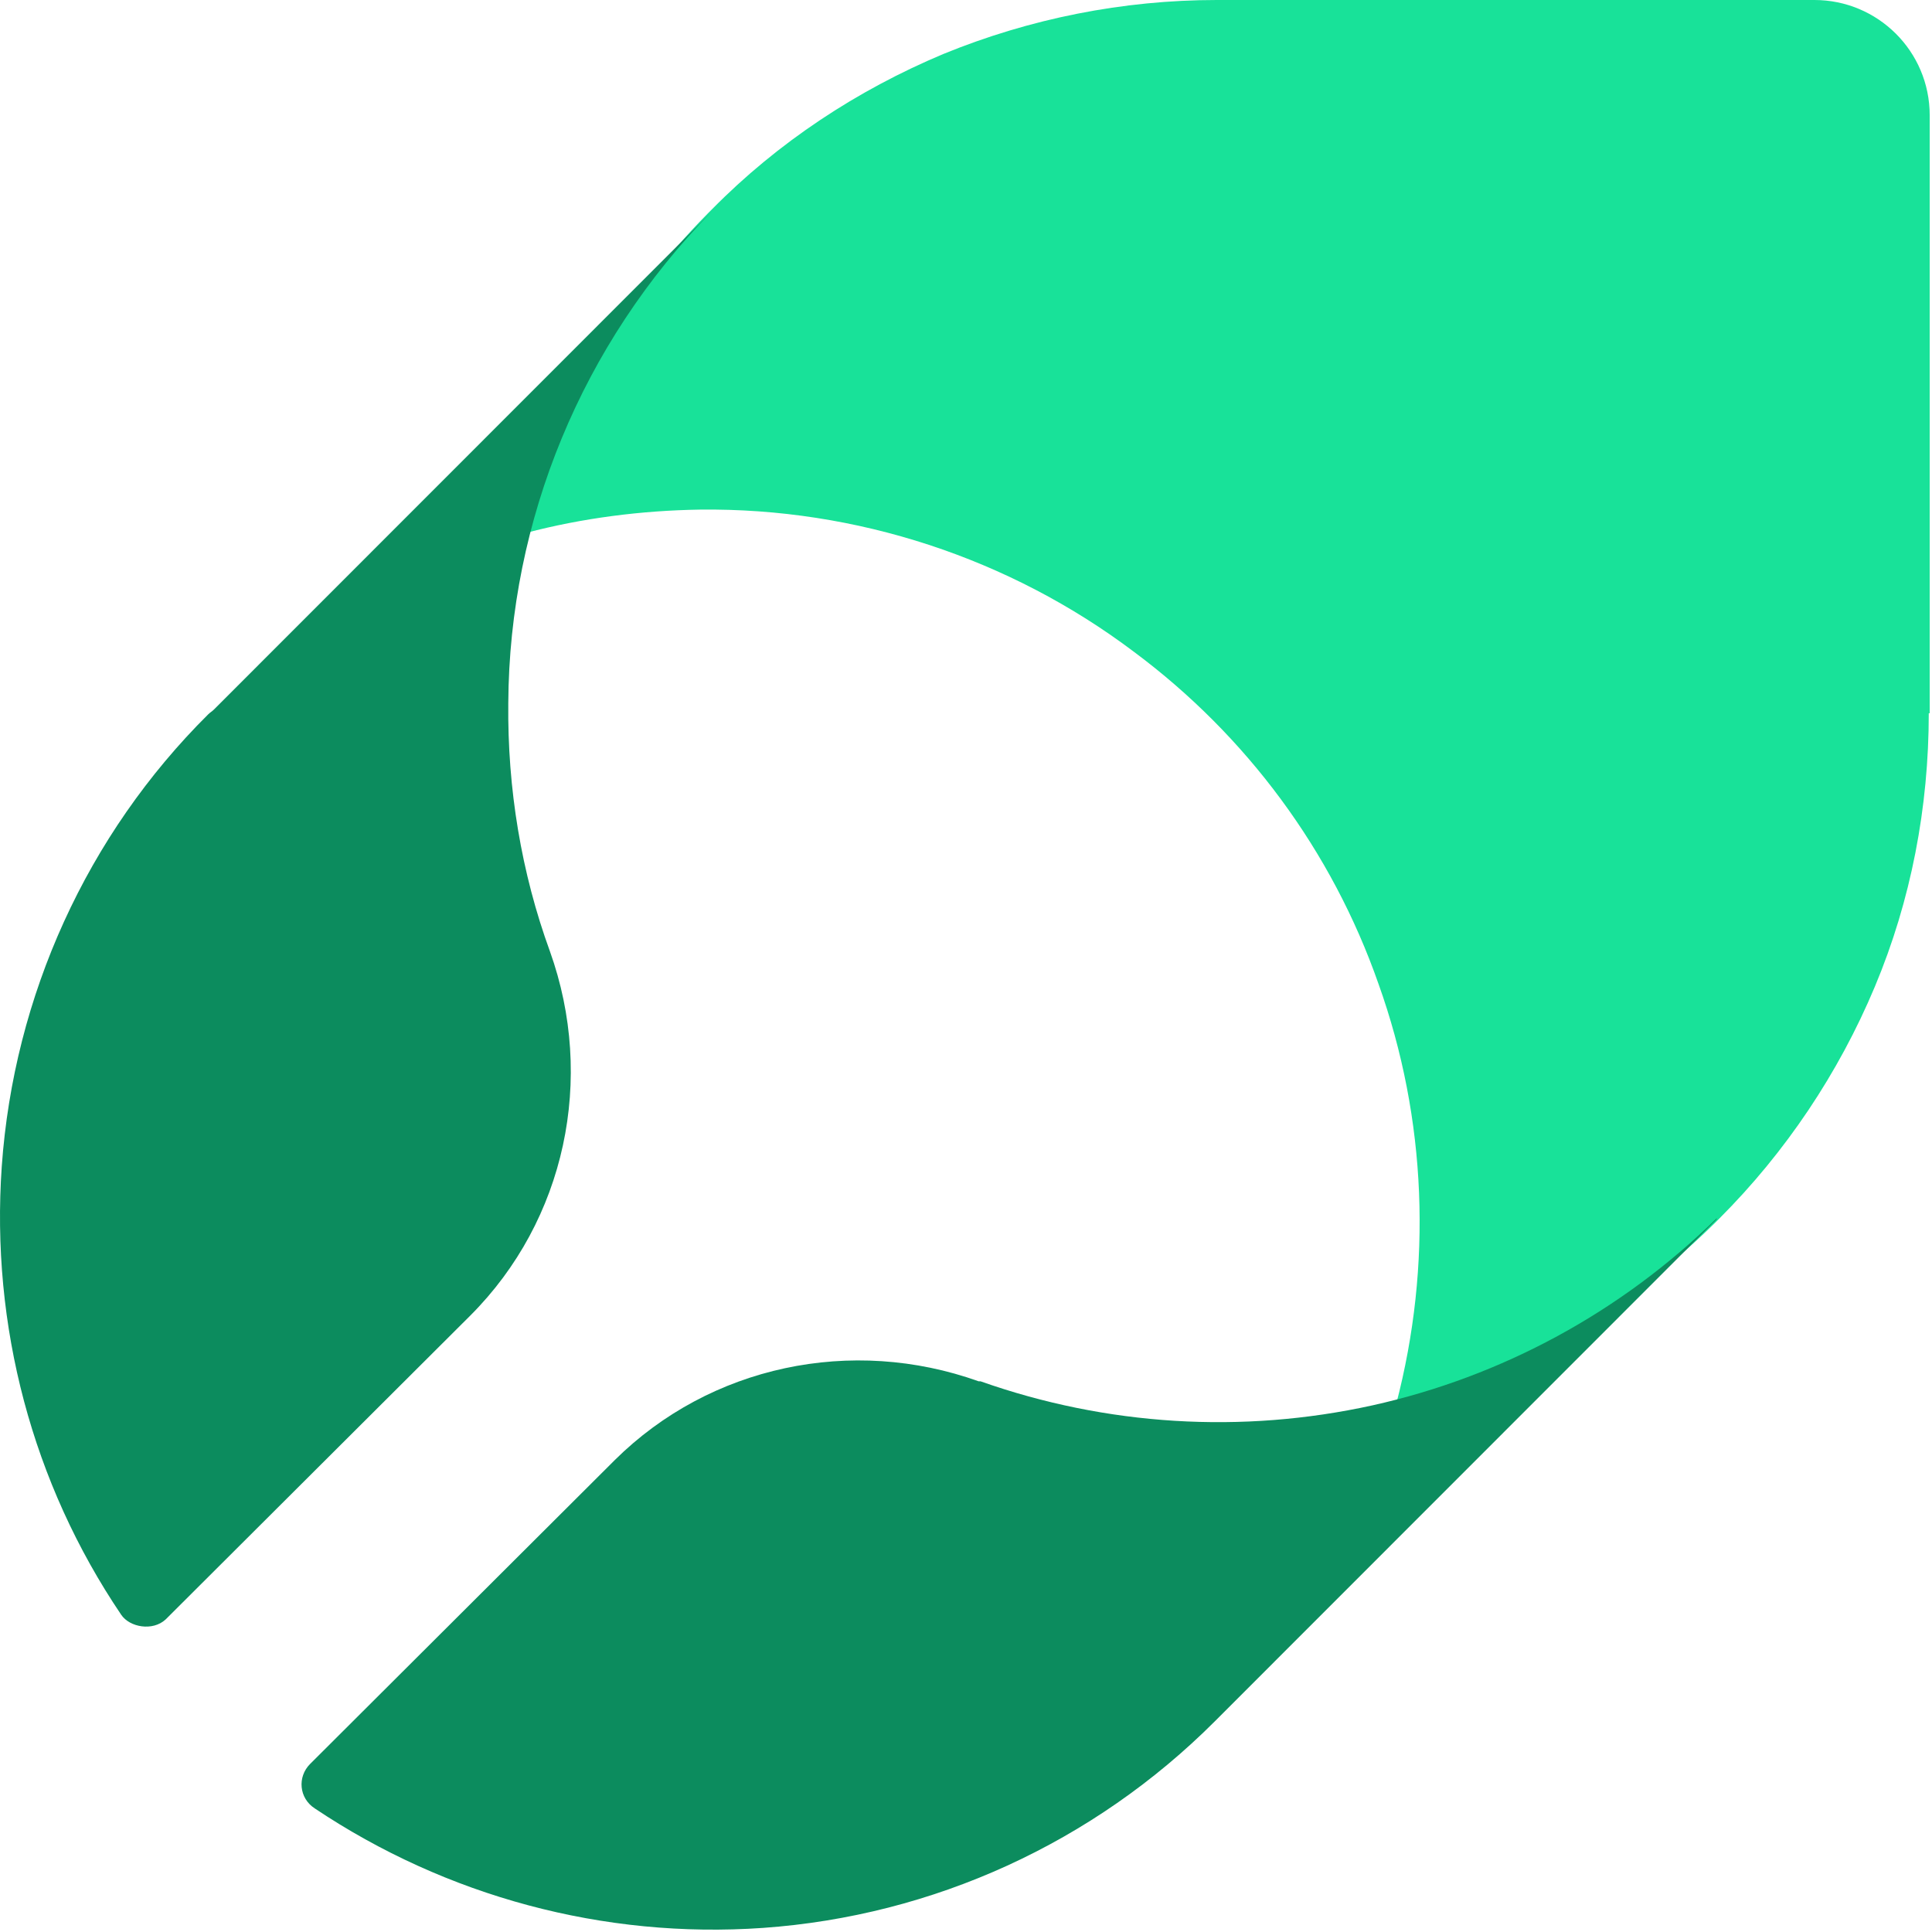
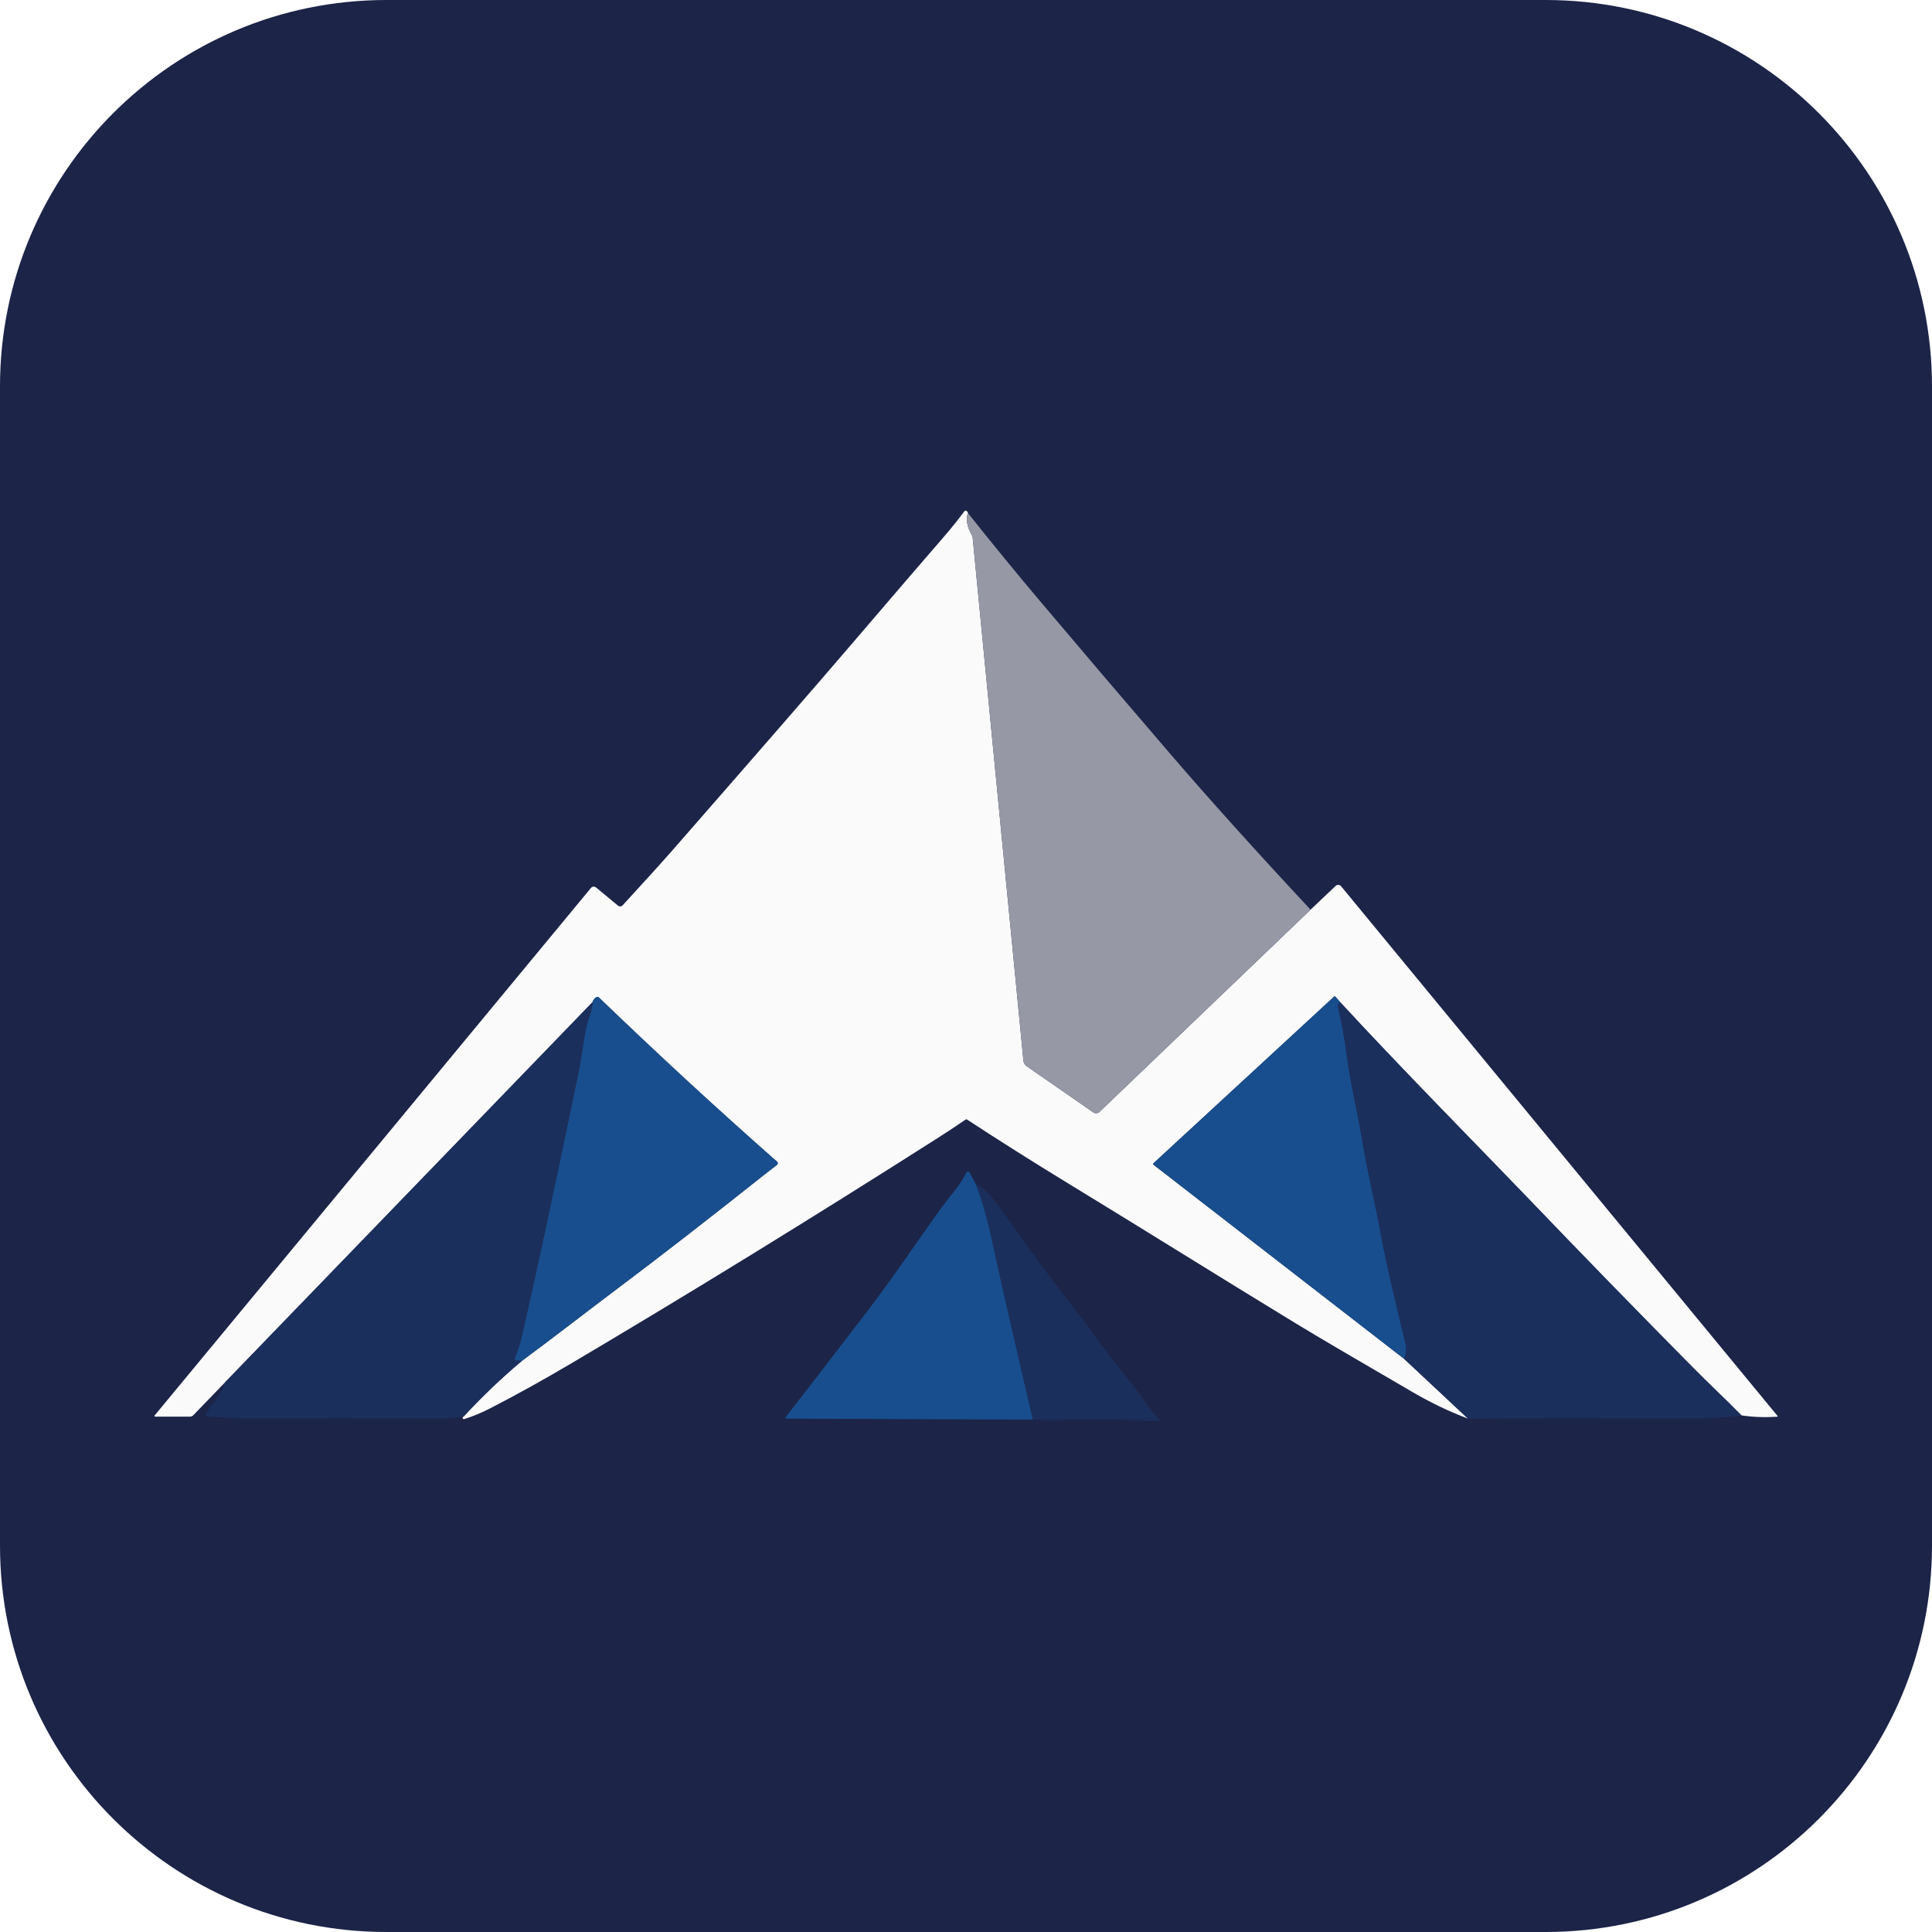
- <svg xmlns="http://www.w3.org/2000/svg" width="502" height="502" viewBox="0 0 502 502" fill="none">
-   <path d="M501.402 185.33V29.962C501.402 13.29 487.876 0 471.453 0H316.156C291.763 0 267.611 4.832 245.15 14.014C222.689 23.438 202.16 36.969 185.012 54.367L183.804 55.575C161.101 78.53 144.92 107.042 136.708 138.454C151.441 134.588 166.656 132.655 181.871 132.413C222.447 131.93 262.298 144.978 294.661 169.383C323.885 191.13 346.104 221.092 358.18 255.645C370.739 290.681 372.188 328.859 362.769 364.862C393.925 356.647 422.666 340.457 445.611 317.744L446.818 316.536C463.966 299.38 477.732 278.841 487.151 256.37C496.571 233.898 501.16 209.735 501.16 185.33H501.402Z" fill="#18E299" />
-   <path d="M132.071 182.706C132.312 135.044 151.32 89.307 184.764 55.125L55.557 184.391C55.076 184.873 54.594 185.113 54.113 185.595C22.593 216.888 3.586 258.774 0.458 303.066C-2.43 344.47 8.397 385.392 31.496 419.575C33.699 422.835 39.677 423.907 43.046 420.778L122.206 341.822C146.989 317.028 154.689 280.198 142.899 247.219C135.44 226.758 131.831 204.852 132.071 182.706Z" fill="#0C8C5E" />
-   <path d="M446.067 316.547C421.284 340.86 390.245 357.71 356.56 365.172C322.634 372.635 287.506 370.468 254.783 358.914C254.783 358.914 254.542 358.914 254.301 358.914C221.338 347.118 184.525 354.821 159.742 379.375L80.581 458.331C77.212 461.701 77.694 467.238 81.784 469.885C115.95 492.754 156.855 503.827 198.24 500.938C242.512 497.809 284.137 478.792 315.656 447.258L316.859 446.054L446.067 316.788V316.547Z" fill="#0C8C5E" />
+ <svg xmlns="http://www.w3.org/2000/svg" viewBox="0 0 100 100" width="100" height="100" role="img" aria-label="Mile High Nomad Group">
+   <rect width="100" height="100" rx="20" fill="#1C2448" />
+   <g transform="translate(8.000 26.443) scale(0.141653) translate(-216.500 -247.200)">
+     <path fill="#fafafb" d=" M 513.70 247.98 Q 512.42 251.37 515.24 256.25 A 1.50 1.47 -62.8 0 1 515.42 256.83 L 533.98 448.03 A 2.90 2.88 -75.5 0 0 535.20 450.12 L 559.50 466.98 A 1.82 1.82 0.0 0 0 561.79 466.80 L 638.90 392.92 L 648.07 384.23 A 1.37 1.36 48.6 0 1 650.06 384.36 L 809.53 577.90 A 0.19 0.18 -22.2 0 1 809.40 578.20 Q 802.52 578.64 796.34 577.70 C 790.68 571.93 784.28 565.96 779.18 560.80 Q 748.32 529.60 717.95 497.92 C 702.46 481.77 672.32 451.24 650.18 427.21 L 647.98 424.72 A 0.34 0.34 0.0 0 0 647.50 424.70 L 581.54 485.55 A 0.40 0.40 0.0 0 0 581.57 486.16 L 673.07 557.03 L 696.43 578.89 Q 686.30 575.07 676.58 569.43 Q 644.50 550.80 633.92 544.35 C 604.05 526.15 579.85 510.94 550.29 492.92 Q 531.49 481.45 513.35 469.59 A 0.43 0.42 43.5 0 0 512.88 469.60 Q 507.46 473.30 502.94 476.18 Q 433.57 520.36 369.05 558.54 Q 353.42 567.79 338.96 575.22 Q 334.51 577.51 329.74 579.03 Q 329.24 579.19 329.07 578.69 Q 328.98 578.42 329.40 578.15 Q 339.42 567.29 350.67 557.83 C 362.59 549.01 374.90 539.42 386.08 531.03 Q 408.84 513.95 439.40 489.67 Q 441.40 488.08 443.93 486.17 A 0.74 0.74 0.0 0 0 443.97 485.02 Q 411.28 456.23 378.96 425.10 A 0.98 0.96 -42.9 0 0 377.65 425.06 Q 376.69 425.89 376.53 426.72 L 242.43 565.45 L 230.66 577.64 A 1.70 1.69 -68.0 0 1 229.44 578.16 L 216.70 578.16 A 0.25 0.25 0.0 0 1 216.51 577.75 L 375.96 384.98 A 1.31 1.31 0.0 0 1 377.81 384.80 L 385.84 391.44 A 1.24 1.23 -48.8 0 0 387.54 391.32 Q 399.88 377.92 406.43 370.43 Q 451.94 318.38 470.59 296.60 Q 495.82 267.13 504.79 256.81 Q 508.61 252.42 512.42 247.33 A 0.56 0.56 0.0 0 1 513.17 247.21 Q 513.72 247.60 513.70 247.98 Z" />
+     <path fill="#9699a5" d=" M 513.70 247.98 Q 526.85 264.53 539.95 280.05 Q 563.69 308.16 587.69 336.06 Q 609.03 360.88 638.90 392.92 L 561.79 466.80 A 1.82 1.82 0.0 0 1 559.50 466.98 L 535.20 450.12 A 2.90 2.88 -75.5 0 1 533.98 448.03 L 515.42 256.83 A 1.50 1.47 -62.8 0 0 515.24 256.25 Q 512.42 251.37 513.70 247.98 Z" />
+     <path fill="#184e8d" d=" M 650.18 427.21 Q 649.41 426.95 649.07 427.42 Q 648.78 427.83 648.96 428.61 Q 650.95 437.13 652.05 445.51 C 653.60 457.40 655.94 465.80 657.81 477.39 C 659.50 487.84 662.54 500.44 664.21 509.56 C 666.82 523.75 670.10 536.87 673.64 551.68 Q 674.25 554.20 673.07 557.03 L 581.57 486.16 A 0.40 0.40 0.0 0 1 581.54 485.55 L 647.50 424.70 A 0.34 0.34 0.0 0 1 647.98 424.72 L 650.18 427.21 Z" />
+     <path fill="#184e8d" d=" M 350.67 557.83 Q 349.49 557.60 349.16 557.72 A 0.78 0.78 0.0 0 1 348.16 556.70 Q 349.85 552.48 350.65 548.98 Q 357.75 518.19 371.09 453.96 Q 372.00 449.57 372.87 443.77 Q 374.04 435.99 374.86 433.62 Q 376.60 428.60 376.53 426.72 Q 376.69 425.89 377.65 425.06 A 0.98 0.96 -42.9 0 1 378.96 425.10 Q 411.28 456.23 443.97 485.02 A 0.74 0.74 0.0 0 1 443.93 486.17 Q 441.40 488.08 439.40 489.67 Q 408.84 513.95 386.08 531.03 C 374.90 539.42 362.59 549.01 350.67 557.83 Z" />
+     <path fill="#1b2f5d" d=" M 376.53 426.72 Q 376.60 428.60 374.86 433.62 Q 374.04 435.99 372.87 443.77 Q 372.00 449.57 371.09 453.96 Q 357.75 518.19 350.65 548.98 Q 349.85 552.48 348.16 556.70 A 0.78 0.78 0.0 0 0 349.16 557.72 Q 349.49 557.60 350.67 557.83 Q 339.42 567.29 329.40 578.15 Q 323.03 578.83 318.99 578.79 Q 289.86 578.53 251.27 578.72 Q 245.42 578.75 235.50 578.06 A 0.34 0.34 0.0 0 1 235.23 577.56 C 235.78 576.54 236.29 575.28 237.02 574.45 Q 240.58 570.37 242.43 565.45 L 376.53 426.72 Z" />
+     <path fill="#1b2f5d" d=" M 650.18 427.21 C 672.32 451.24 702.46 481.77 717.95 497.92 Q 748.32 529.60 779.18 560.80 C 784.28 565.96 790.68 571.93 796.34 577.70 Q 790.32 578.45 788.06 578.52 C 767.76 579.11 744.54 578.46 727.27 578.63 Q 711.62 578.79 696.43 578.89 L 673.07 557.03 Q 674.25 554.20 673.64 551.68 C 670.10 536.87 666.82 523.75 664.21 509.56 C 662.54 500.44 659.50 487.84 657.81 477.39 C 655.94 465.80 653.60 457.40 652.05 445.51 Q 650.95 437.13 648.96 428.61 Q 648.78 427.83 649.07 427.42 Q 649.41 426.95 650.18 427.21 Z" />
+     <path fill="#184e8d" d=" M 516.54 493.07 Q 519.89 501.78 522.15 512.11 Q 528.29 540.24 537.47 579.25 L 447.30 578.90 A 0.31 0.31 0.0 0 1 447.06 578.39 Q 454.86 568.42 476.64 540.03 Q 482.61 532.24 490.85 520.51 C 499.53 508.15 503.97 501.56 508.76 495.72 Q 511.14 492.83 513.06 489.04 A 0.73 0.73 0.0 0 1 514.35 489.02 L 516.54 493.07 Z" />
+     <path fill="#1b2f5d" d=" M 537.47 579.25 Q 528.29 540.24 522.15 512.11 Q 519.89 501.78 516.54 493.07 Q 520.47 495.50 522.90 498.60 Q 526.06 502.64 534.33 514.26 Q 544.21 528.17 550.86 536.47 Q 555.23 541.94 561.64 550.88 C 566.15 557.19 572.89 564.88 578.05 572.25 Q 580.64 575.95 583.60 579.25 A 0.30 0.30 0.0 0 1 583.36 579.75 Q 564.55 578.77 545.19 579.40 C 542.89 579.47 540.04 579.20 537.47 579.25 Z" />
+   </g>
</svg>
